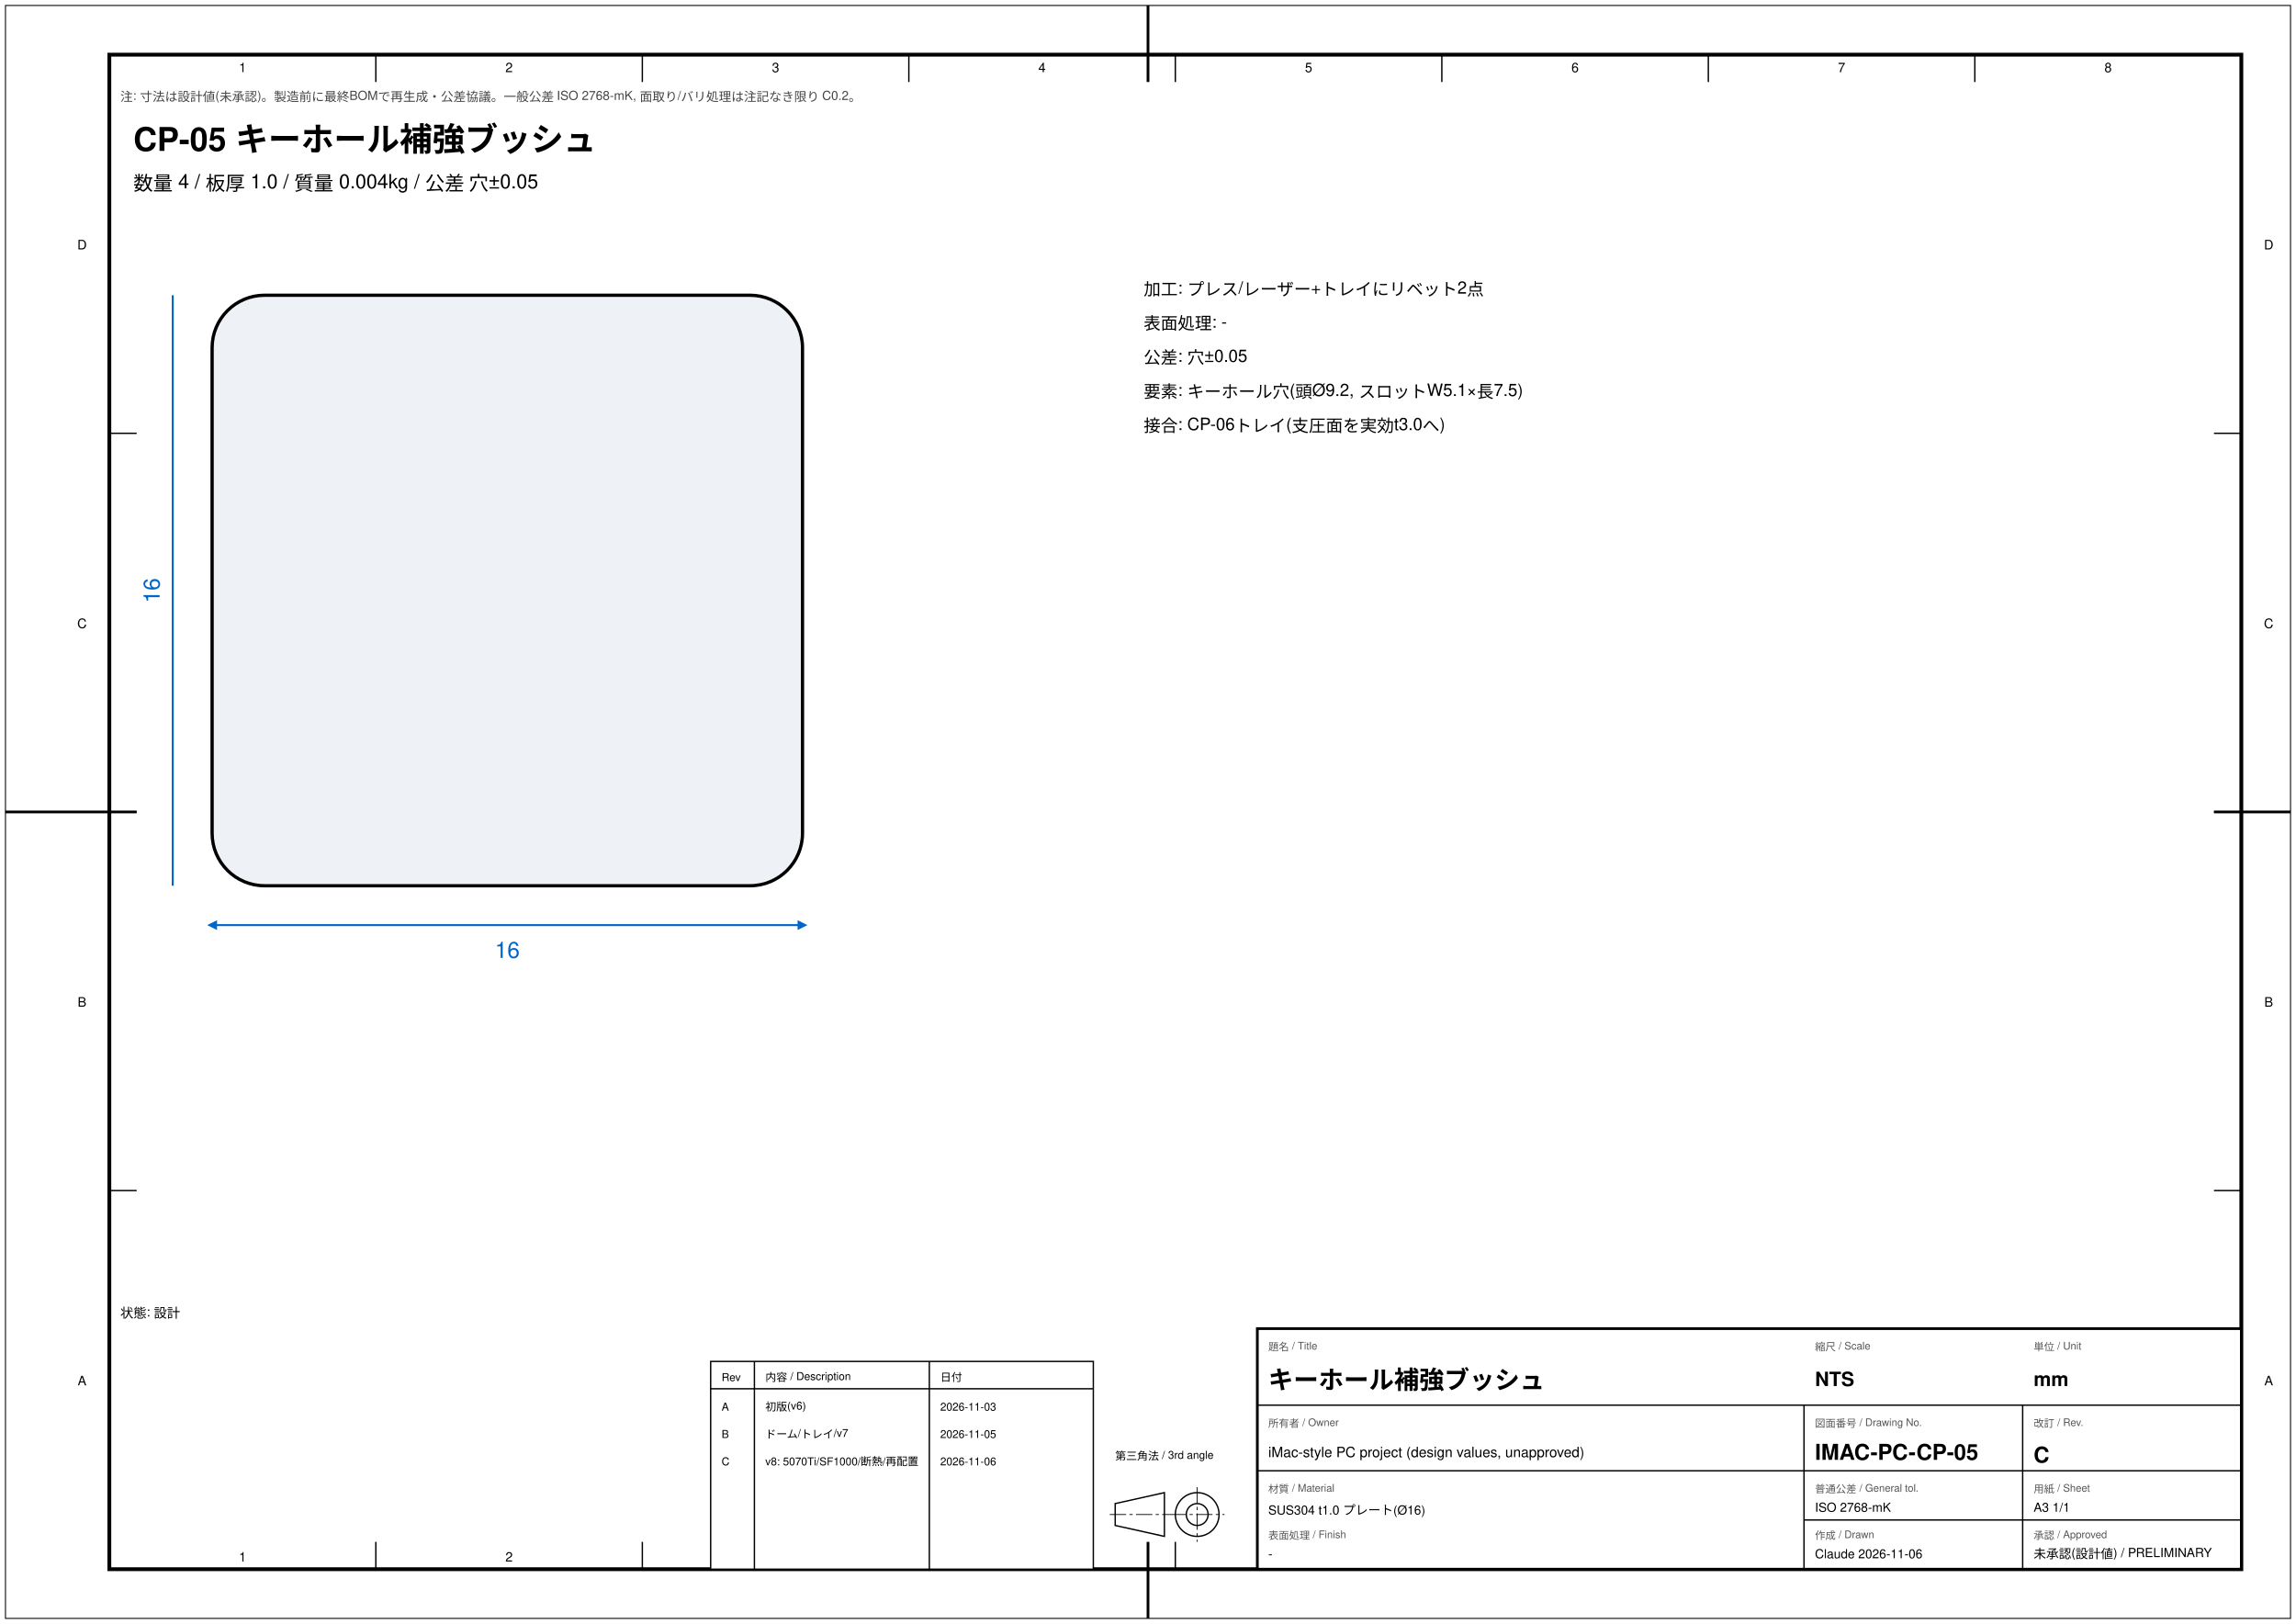
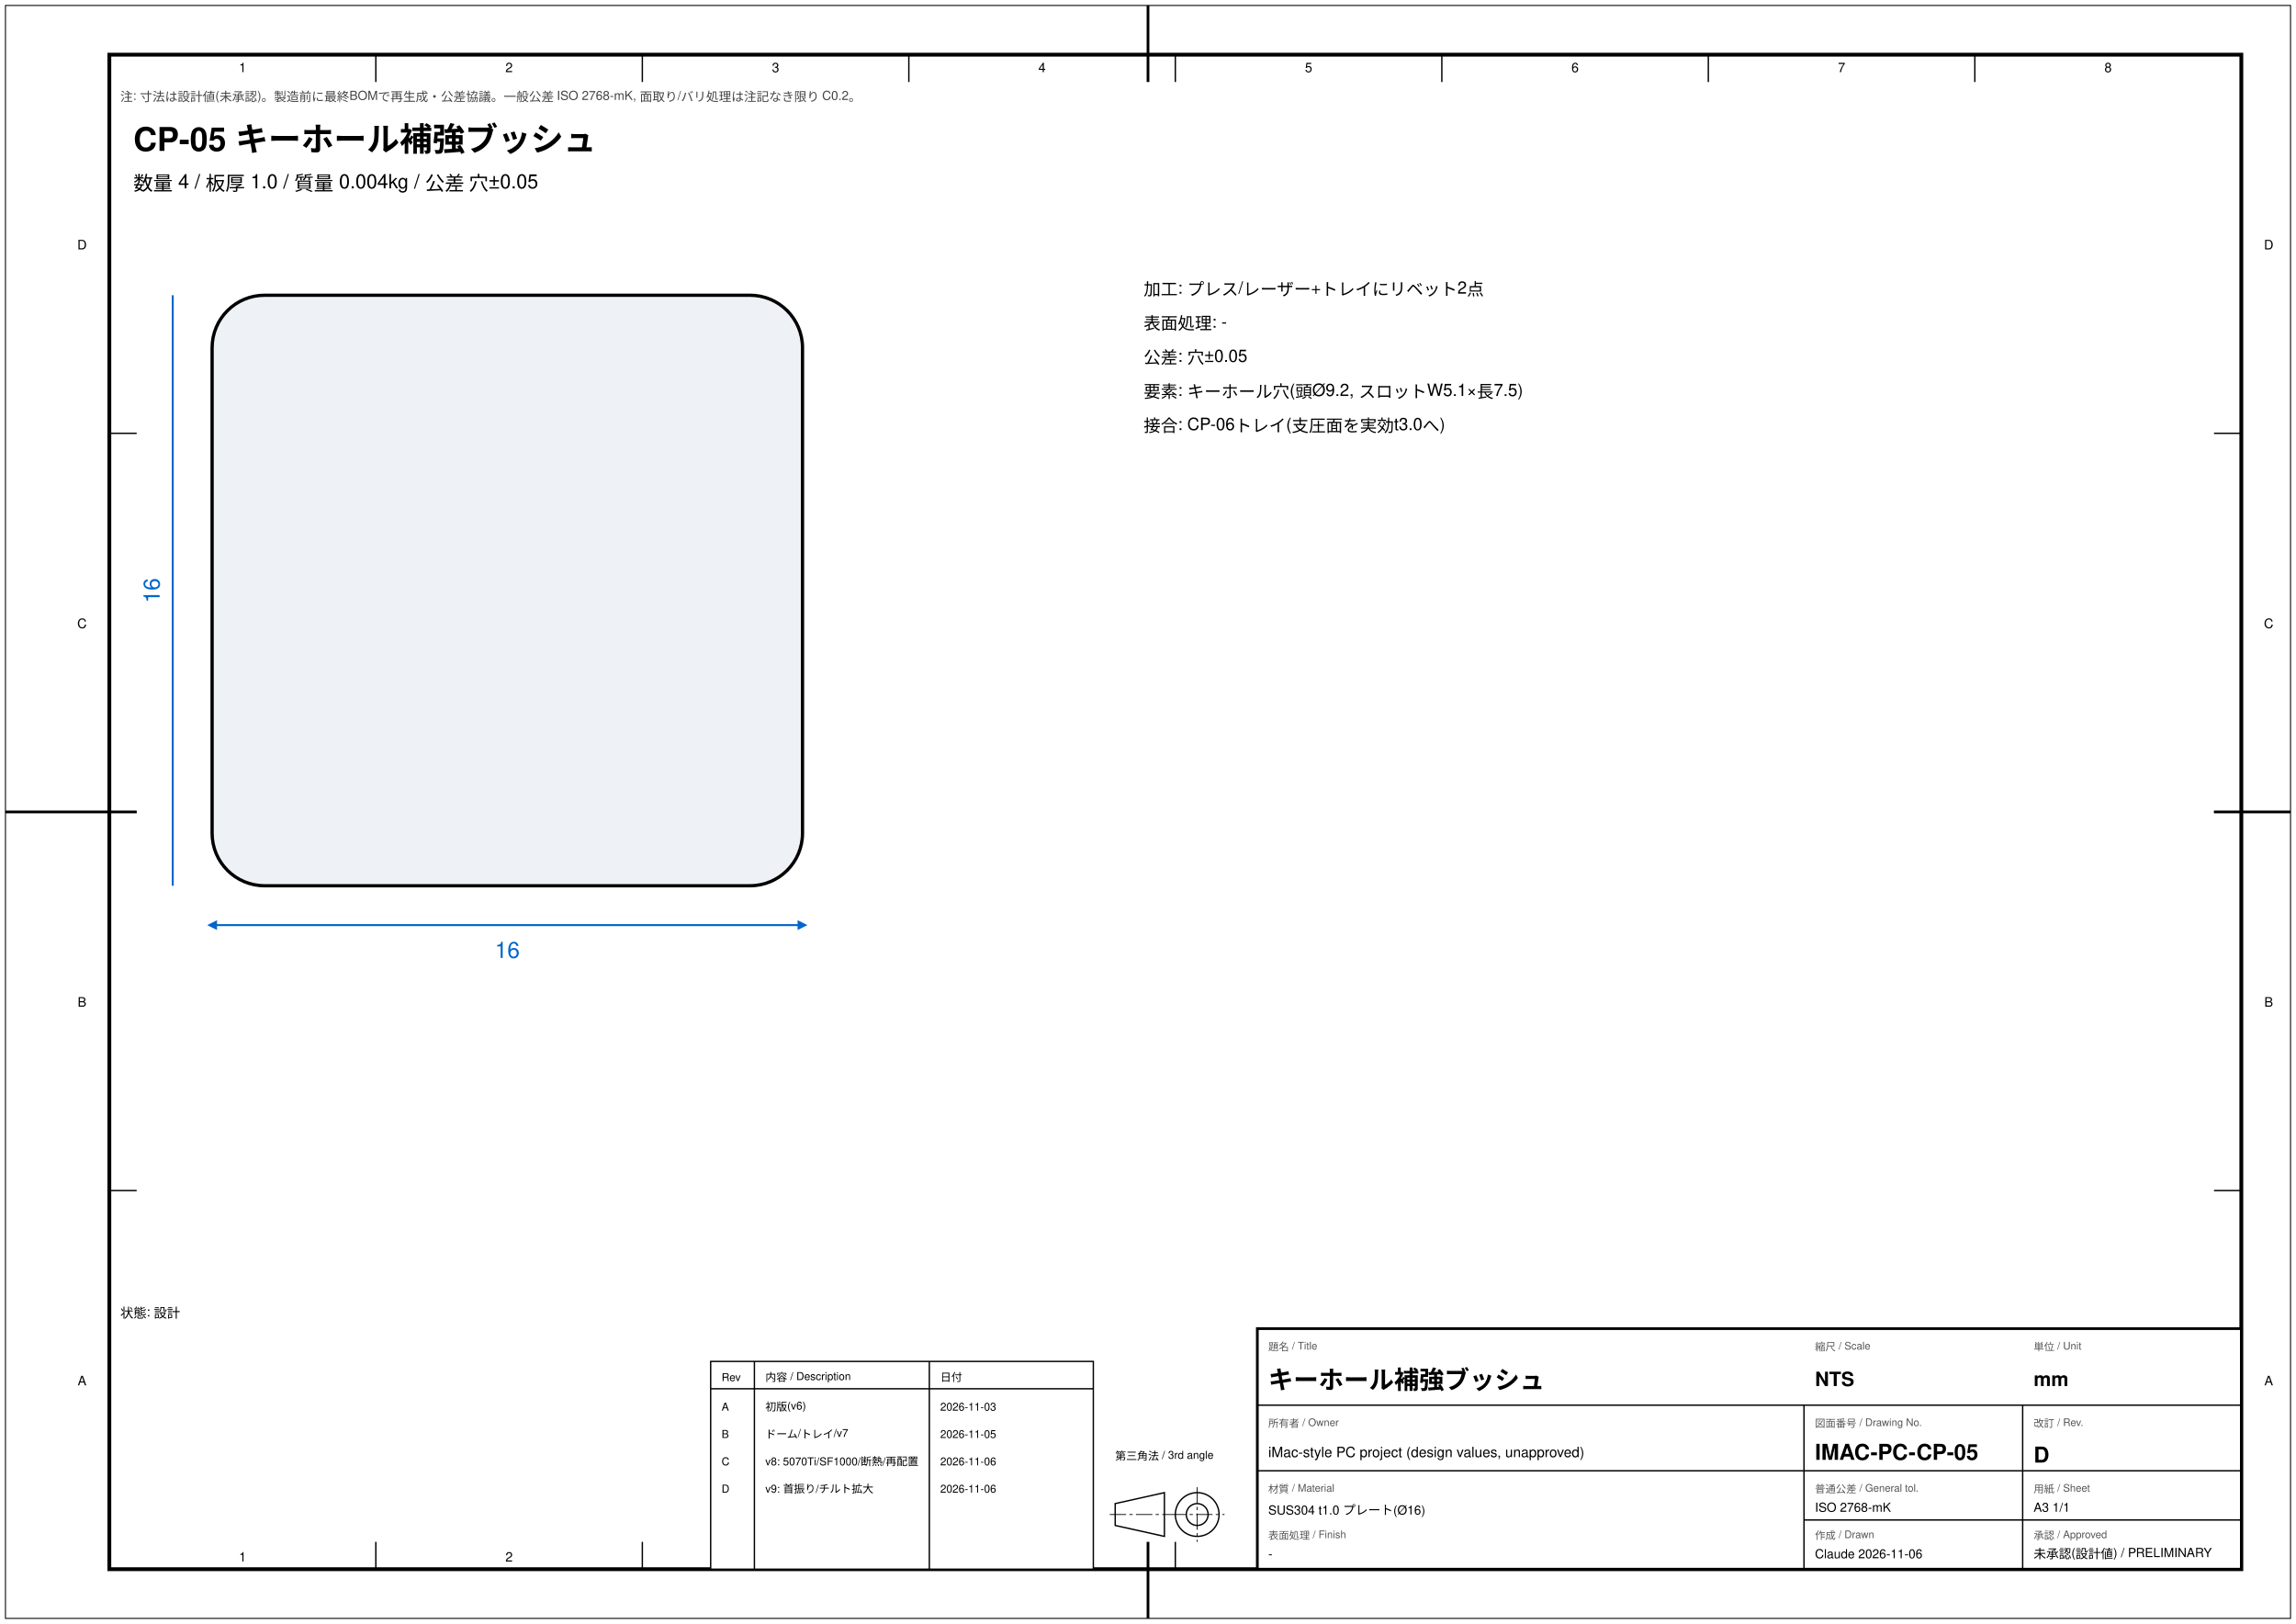
<svg xmlns="http://www.w3.org/2000/svg" viewBox="0 0 420 297" font-family="Helvetica,Arial,sans-serif">
  <defs>
    <marker id="a" markerWidth="5" markerHeight="5" refX="2.5" refY="2.5" orient="auto-start-reverse">
      <path d="M0,0 L5,2.5 L0,5 z" fill="#06c" />
    </marker>
  </defs>
  <rect width="100%" height="100%" fill="#fff" />
  <rect x="1" y="1" width="418" height="295" fill="none" stroke="#000" stroke-width=".18" />
  <rect x="20" y="10" width="390" height="277" fill="none" stroke="#000" stroke-width=".7" />
  <line x1="68.75" y1="10" x2="68.75" y2="15" stroke="#000" stroke-width="0.25" />
  <line x1="68.75" y1="287" x2="68.75" y2="282" stroke="#000" stroke-width="0.25" />
  <text x="44.38" y="13.20" font-size="2.4" text-anchor="middle" font-weight="normal" fill="#000">1</text>
  <text x="44.38" y="285.60" font-size="2.4" text-anchor="middle" font-weight="normal" fill="#000">1</text>
  <line x1="117.5" y1="10" x2="117.5" y2="15" stroke="#000" stroke-width="0.25" />
  <line x1="117.5" y1="287" x2="117.5" y2="282" stroke="#000" stroke-width="0.25" />
  <text x="93.12" y="13.20" font-size="2.4" text-anchor="middle" font-weight="normal" fill="#000">2</text>
  <text x="93.12" y="285.60" font-size="2.4" text-anchor="middle" font-weight="normal" fill="#000">2</text>
  <line x1="166.25" y1="10" x2="166.25" y2="15" stroke="#000" stroke-width="0.25" />
  <line x1="166.25" y1="287" x2="166.25" y2="282" stroke="#000" stroke-width="0.25" />
  <text x="141.88" y="13.20" font-size="2.4" text-anchor="middle" font-weight="normal" fill="#000">3</text>
  <text x="141.88" y="285.60" font-size="2.4" text-anchor="middle" font-weight="normal" fill="#000">3</text>
  <line x1="215.0" y1="10" x2="215.0" y2="15" stroke="#000" stroke-width="0.25" />
  <line x1="215.0" y1="287" x2="215.0" y2="282" stroke="#000" stroke-width="0.25" />
  <text x="190.62" y="13.20" font-size="2.4" text-anchor="middle" font-weight="normal" fill="#000">4</text>
  <text x="190.62" y="285.60" font-size="2.4" text-anchor="middle" font-weight="normal" fill="#000">4</text>
  <line x1="263.75" y1="10" x2="263.75" y2="15" stroke="#000" stroke-width="0.25" />
  <line x1="263.75" y1="287" x2="263.75" y2="282" stroke="#000" stroke-width="0.25" />
  <text x="239.38" y="13.20" font-size="2.4" text-anchor="middle" font-weight="normal" fill="#000">5</text>
  <text x="239.38" y="285.60" font-size="2.4" text-anchor="middle" font-weight="normal" fill="#000">5</text>
  <line x1="312.5" y1="10" x2="312.5" y2="15" stroke="#000" stroke-width="0.25" />
  <line x1="312.5" y1="287" x2="312.5" y2="282" stroke="#000" stroke-width="0.25" />
  <text x="288.12" y="13.20" font-size="2.4" text-anchor="middle" font-weight="normal" fill="#000">6</text>
  <text x="288.12" y="285.60" font-size="2.4" text-anchor="middle" font-weight="normal" fill="#000">6</text>
  <line x1="361.25" y1="10" x2="361.25" y2="15" stroke="#000" stroke-width="0.25" />
  <line x1="361.25" y1="287" x2="361.25" y2="282" stroke="#000" stroke-width="0.25" />
  <text x="336.88" y="13.20" font-size="2.4" text-anchor="middle" font-weight="normal" fill="#000">7</text>
  <text x="336.88" y="285.60" font-size="2.4" text-anchor="middle" font-weight="normal" fill="#000">7</text>
  <text x="385.62" y="13.20" font-size="2.4" text-anchor="middle" font-weight="normal" fill="#000">8</text>
  <text x="385.62" y="285.60" font-size="2.4" text-anchor="middle" font-weight="normal" fill="#000">8</text>
  <line x1="20" y1="79.25" x2="25" y2="79.25" stroke="#000" stroke-width="0.25" />
  <line x1="410" y1="79.25" x2="405" y2="79.25" stroke="#000" stroke-width="0.25" />
  <line x1="20" y1="148.5" x2="25" y2="148.5" stroke="#000" stroke-width="0.25" />
  <line x1="410" y1="148.5" x2="405" y2="148.5" stroke="#000" stroke-width="0.25" />
  <line x1="20" y1="217.75" x2="25" y2="217.75" stroke="#000" stroke-width="0.25" />
  <line x1="410" y1="217.75" x2="405" y2="217.75" stroke="#000" stroke-width="0.25" />
  <text x="15.00" y="45.62" font-size="2.4" text-anchor="middle" font-weight="normal" fill="#000">D</text>
  <text x="415.00" y="45.62" font-size="2.4" text-anchor="middle" font-weight="normal" fill="#000">D</text>
  <text x="15.00" y="114.88" font-size="2.4" text-anchor="middle" font-weight="normal" fill="#000">C</text>
  <text x="415.00" y="114.88" font-size="2.4" text-anchor="middle" font-weight="normal" fill="#000">C</text>
  <text x="15.00" y="184.12" font-size="2.4" text-anchor="middle" font-weight="normal" fill="#000">B</text>
  <text x="415.00" y="184.12" font-size="2.4" text-anchor="middle" font-weight="normal" fill="#000">B</text>
  <text x="15.00" y="253.38" font-size="2.4" text-anchor="middle" font-weight="normal" fill="#000">A</text>
  <text x="415.00" y="253.38" font-size="2.4" text-anchor="middle" font-weight="normal" fill="#000">A</text>
  <line x1="1" y1="148.5" x2="25" y2="148.5" stroke="#000" stroke-width="0.5" />
  <line x1="405" y1="148.5" x2="419" y2="148.5" stroke="#000" stroke-width="0.5" />
  <line x1="210.0" y1="1" x2="210.0" y2="15" stroke="#000" stroke-width="0.5" />
  <line x1="210.0" y1="282" x2="210.0" y2="296" stroke="#000" stroke-width="0.5" />
  <rect x="230" y="243" width="180" height="44" fill="#fff" stroke="#000" stroke-width=".5" />
  <line x1="230" y1="257" x2="410" y2="257" stroke="#000" stroke-width="0.25" />
  <line x1="230" y1="269" x2="410" y2="269" stroke="#000" stroke-width="0.25" />
  <line x1="330" y1="257" x2="330" y2="287" stroke="#000" stroke-width="0.25" />
  <line x1="370" y1="257" x2="370" y2="287" stroke="#000" stroke-width="0.25" />
  <line x1="330" y1="278" x2="410" y2="278" stroke="#000" stroke-width="0.25" />
  <text x="232.00" y="247.00" font-size="1.9" text-anchor="start" font-weight="normal" fill="#555">題名 / Title</text>
  <text x="232.00" y="254.00" font-size="4.6" text-anchor="start" font-weight="bold" fill="#000">キーホール補強ブッシュ</text>
  <text x="232.00" y="261.00" font-size="1.9" text-anchor="start" font-weight="normal" fill="#555">所有者 / Owner</text>
  <text x="232.00" y="266.50" font-size="2.6" text-anchor="start" font-weight="normal" fill="#000">iMac-style PC project (design values, unapproved)</text>
  <text x="232.00" y="273.00" font-size="1.9" text-anchor="start" font-weight="normal" fill="#555">材質 / Material</text>
  <text x="232.00" y="277.00" font-size="2.3" text-anchor="start" font-weight="normal" fill="#000">SUS304 t1.0 プレート(Ø16)</text>
  <text x="232.00" y="281.50" font-size="1.9" text-anchor="start" font-weight="normal" fill="#555">表面処理 / Finish</text>
  <text x="232.00" y="285.00" font-size="2.3" text-anchor="start" font-weight="normal" fill="#000">-</text>
  <text x="332.00" y="261.00" font-size="1.9" text-anchor="start" font-weight="normal" fill="#555">図面番号 / Drawing No.</text>
  <text x="332.00" y="267.00" font-size="4.0" text-anchor="start" font-weight="bold" fill="#000">IMAC-PC-CP-05</text>
  <text x="332.00" y="273.00" font-size="1.9" text-anchor="start" font-weight="normal" fill="#555">普通公差 / General tol.</text>
  <text x="332.00" y="276.50" font-size="2.3" text-anchor="start" font-weight="normal" fill="#000">ISO 2768-mK</text>
  <text x="372.00" y="261.00" font-size="1.9" text-anchor="start" font-weight="normal" fill="#555">改訂 / Rev.</text>
-   <text x="372.00" y="267.50" font-size="4.0" text-anchor="start" font-weight="bold" fill="#000">C</text>
+   <text x="372.00" y="267.50" font-size="4.0" text-anchor="start" font-weight="bold" fill="#000">D</text>
  <text x="372.00" y="273.00" font-size="1.9" text-anchor="start" font-weight="normal" fill="#555">用紙 / Sheet</text>
  <text x="372.00" y="276.50" font-size="2.3" text-anchor="start" font-weight="normal" fill="#000">A3  1/1</text>
  <text x="332.00" y="247.00" font-size="1.9" text-anchor="start" font-weight="normal" fill="#555">縮尺 / Scale</text>
  <text x="332.00" y="253.50" font-size="3.6" text-anchor="start" font-weight="bold" fill="#000">NTS</text>
  <text x="372.00" y="247.00" font-size="1.9" text-anchor="start" font-weight="normal" fill="#555">単位 / Unit</text>
  <text x="372.00" y="253.50" font-size="3.6" text-anchor="start" font-weight="bold" fill="#000">mm</text>
  <text x="332.00" y="281.50" font-size="1.9" text-anchor="start" font-weight="normal" fill="#555">作成 / Drawn</text>
  <text x="332.00" y="285.00" font-size="2.3" text-anchor="start" font-weight="normal" fill="#000">Claude 2026-11-06</text>
  <text x="372.00" y="281.50" font-size="1.9" text-anchor="start" font-weight="normal" fill="#555">承認 / Approved</text>
  <text x="372.00" y="285.00" font-size="2.3" text-anchor="start" font-weight="normal" fill="#000">未承認(設計値) / PRELIMINARY</text>
  <g transform="translate(204,273)" stroke="#000" stroke-width=".25" fill="none">
    <path d="M0,2 L9,0 L9,8 L0,6 Z" />
    <line x1="-1" y1="4" x2="10" y2="4" stroke="#000" stroke-width="0.15" stroke-dasharray="3,0.6,0.6,0.6" />
    <circle cx="15" cy="4" r="4" />
    <circle cx="15" cy="4" r="2" />
    <line x1="10" y1="4" x2="20" y2="4" stroke="#000" stroke-width="0.15" stroke-dasharray="3,0.6,0.6,0.6" />
    <line x1="15" y1="-1" x2="15" y2="9" stroke="#000" stroke-width="0.15" stroke-dasharray="3,0.6,0.6,0.6" />
  </g>
  <text x="204.00" y="267.00" font-size="2.0" text-anchor="start" font-weight="normal" fill="#000">第三角法 / 3rd angle</text>
  <rect x="130" y="249" width="70" height="38" fill="#fff" stroke="#000" stroke-width=".25" />
  <line x1="130" y1="254" x2="200" y2="254" stroke="#000" stroke-width="0.25" />
  <line x1="138" y1="249" x2="138" y2="287" stroke="#000" stroke-width="0.25" />
  <line x1="170" y1="249" x2="170" y2="287" stroke="#000" stroke-width="0.25" />
  <text x="132.00" y="252.60" font-size="2.0" text-anchor="start" font-weight="normal" fill="#000">Rev</text>
  <text x="140.00" y="252.60" font-size="2.0" text-anchor="start" font-weight="normal" fill="#000">内容 / Description</text>
  <text x="172.00" y="252.60" font-size="2.0" text-anchor="start" font-weight="normal" fill="#000">日付</text>
  <text x="132.00" y="258.00" font-size="2.0" text-anchor="start" font-weight="normal" fill="#000">A</text>
  <text x="140.00" y="258.00" font-size="2.0" text-anchor="start" font-weight="normal" fill="#000">初版(v6)</text>
  <text x="172.00" y="258.00" font-size="2.0" text-anchor="start" font-weight="normal" fill="#000">2026-11-03</text>
  <text x="132.00" y="263.00" font-size="2.0" text-anchor="start" font-weight="normal" fill="#000">B</text>
  <text x="140.00" y="263.00" font-size="2.0" text-anchor="start" font-weight="normal" fill="#000">ドーム/トレイ/v7</text>
  <text x="172.00" y="263.00" font-size="2.0" text-anchor="start" font-weight="normal" fill="#000">2026-11-05</text>
  <text x="132.00" y="268.00" font-size="2.0" text-anchor="start" font-weight="normal" fill="#000">C</text>
  <text x="140.00" y="268.00" font-size="2.0" text-anchor="start" font-weight="normal" fill="#000">v8: 5070Ti/SF1000/断熱/再配置</text>
  <text x="172.00" y="268.00" font-size="2.0" text-anchor="start" font-weight="normal" fill="#000">2026-11-06</text>
+   <text x="132.00" y="273.00" font-size="2.0" text-anchor="start" font-weight="normal" fill="#000">D</text>
+   <text x="140.00" y="273.00" font-size="2.0" text-anchor="start" font-weight="normal" fill="#000">v9: 首振り/チルト拡大</text>
+   <text x="172.00" y="273.00" font-size="2.0" text-anchor="start" font-weight="normal" fill="#000">2026-11-06</text>
  <text x="22.00" y="241.00" font-size="2.4" text-anchor="start" font-weight="normal" fill="#000">状態: 設計</text>
  <text x="22.00" y="18.50" font-size="2.3" text-anchor="start" font-weight="normal" fill="#444">注: 寸法は設計値(未承認)。製造前に最終BOMで再生成・公差協議。一般公差 ISO 2768-mK, 面取り/バリ処理は注記なき限り C0.2。</text>
  <g transform="translate(22,18) scale(1.2)">
    <text x="2" y="8" font-size="5" font-weight="bold">CP-05 キーホール補強ブッシュ</text>
    <text x="2" y="14" font-size="3">数量 4 / 板厚 1.0 / 質量 0.004kg / 公差 穴±0.05</text>
    <rect x="14" y="30" width="90.0" height="90.0" rx="8.0" fill="#eef2f6" stroke="#000" stroke-width=".5" />
    <line x1="14" y1="126.0" x2="104.0" y2="126.0" stroke="#06c" stroke-width=".3" marker-start="url(#a)" marker-end="url(#a)" />
    <text x="59.0" y="131.0" font-size="3.4" text-anchor="middle" fill="#06c">16</text>
    <line x1="8" y1="30" x2="8" y2="120.0" stroke="#06c" stroke-width=".3" />
    <text x="6" y="75.0" font-size="3.4" text-anchor="middle" fill="#06c" transform="rotate(-90 6 75.0)">16</text>
    <text x="156" y="30" font-size="2.6">加工: プレス/レーザー+トレイにリベット2点</text>
    <text x="156" y="35.2" font-size="2.6">表面処理: -</text>
    <text x="156" y="40.4" font-size="2.6">公差: 穴±0.05</text>
    <text x="156" y="45.6" font-size="2.6">要素: キーホール穴(頭Ø9.2, スロットW5.1×長7.5)</text>
    <text x="156" y="50.8" font-size="2.6">接合: CP-06トレイ(支圧面を実効t3.0へ)</text>
  </g>
</svg>
